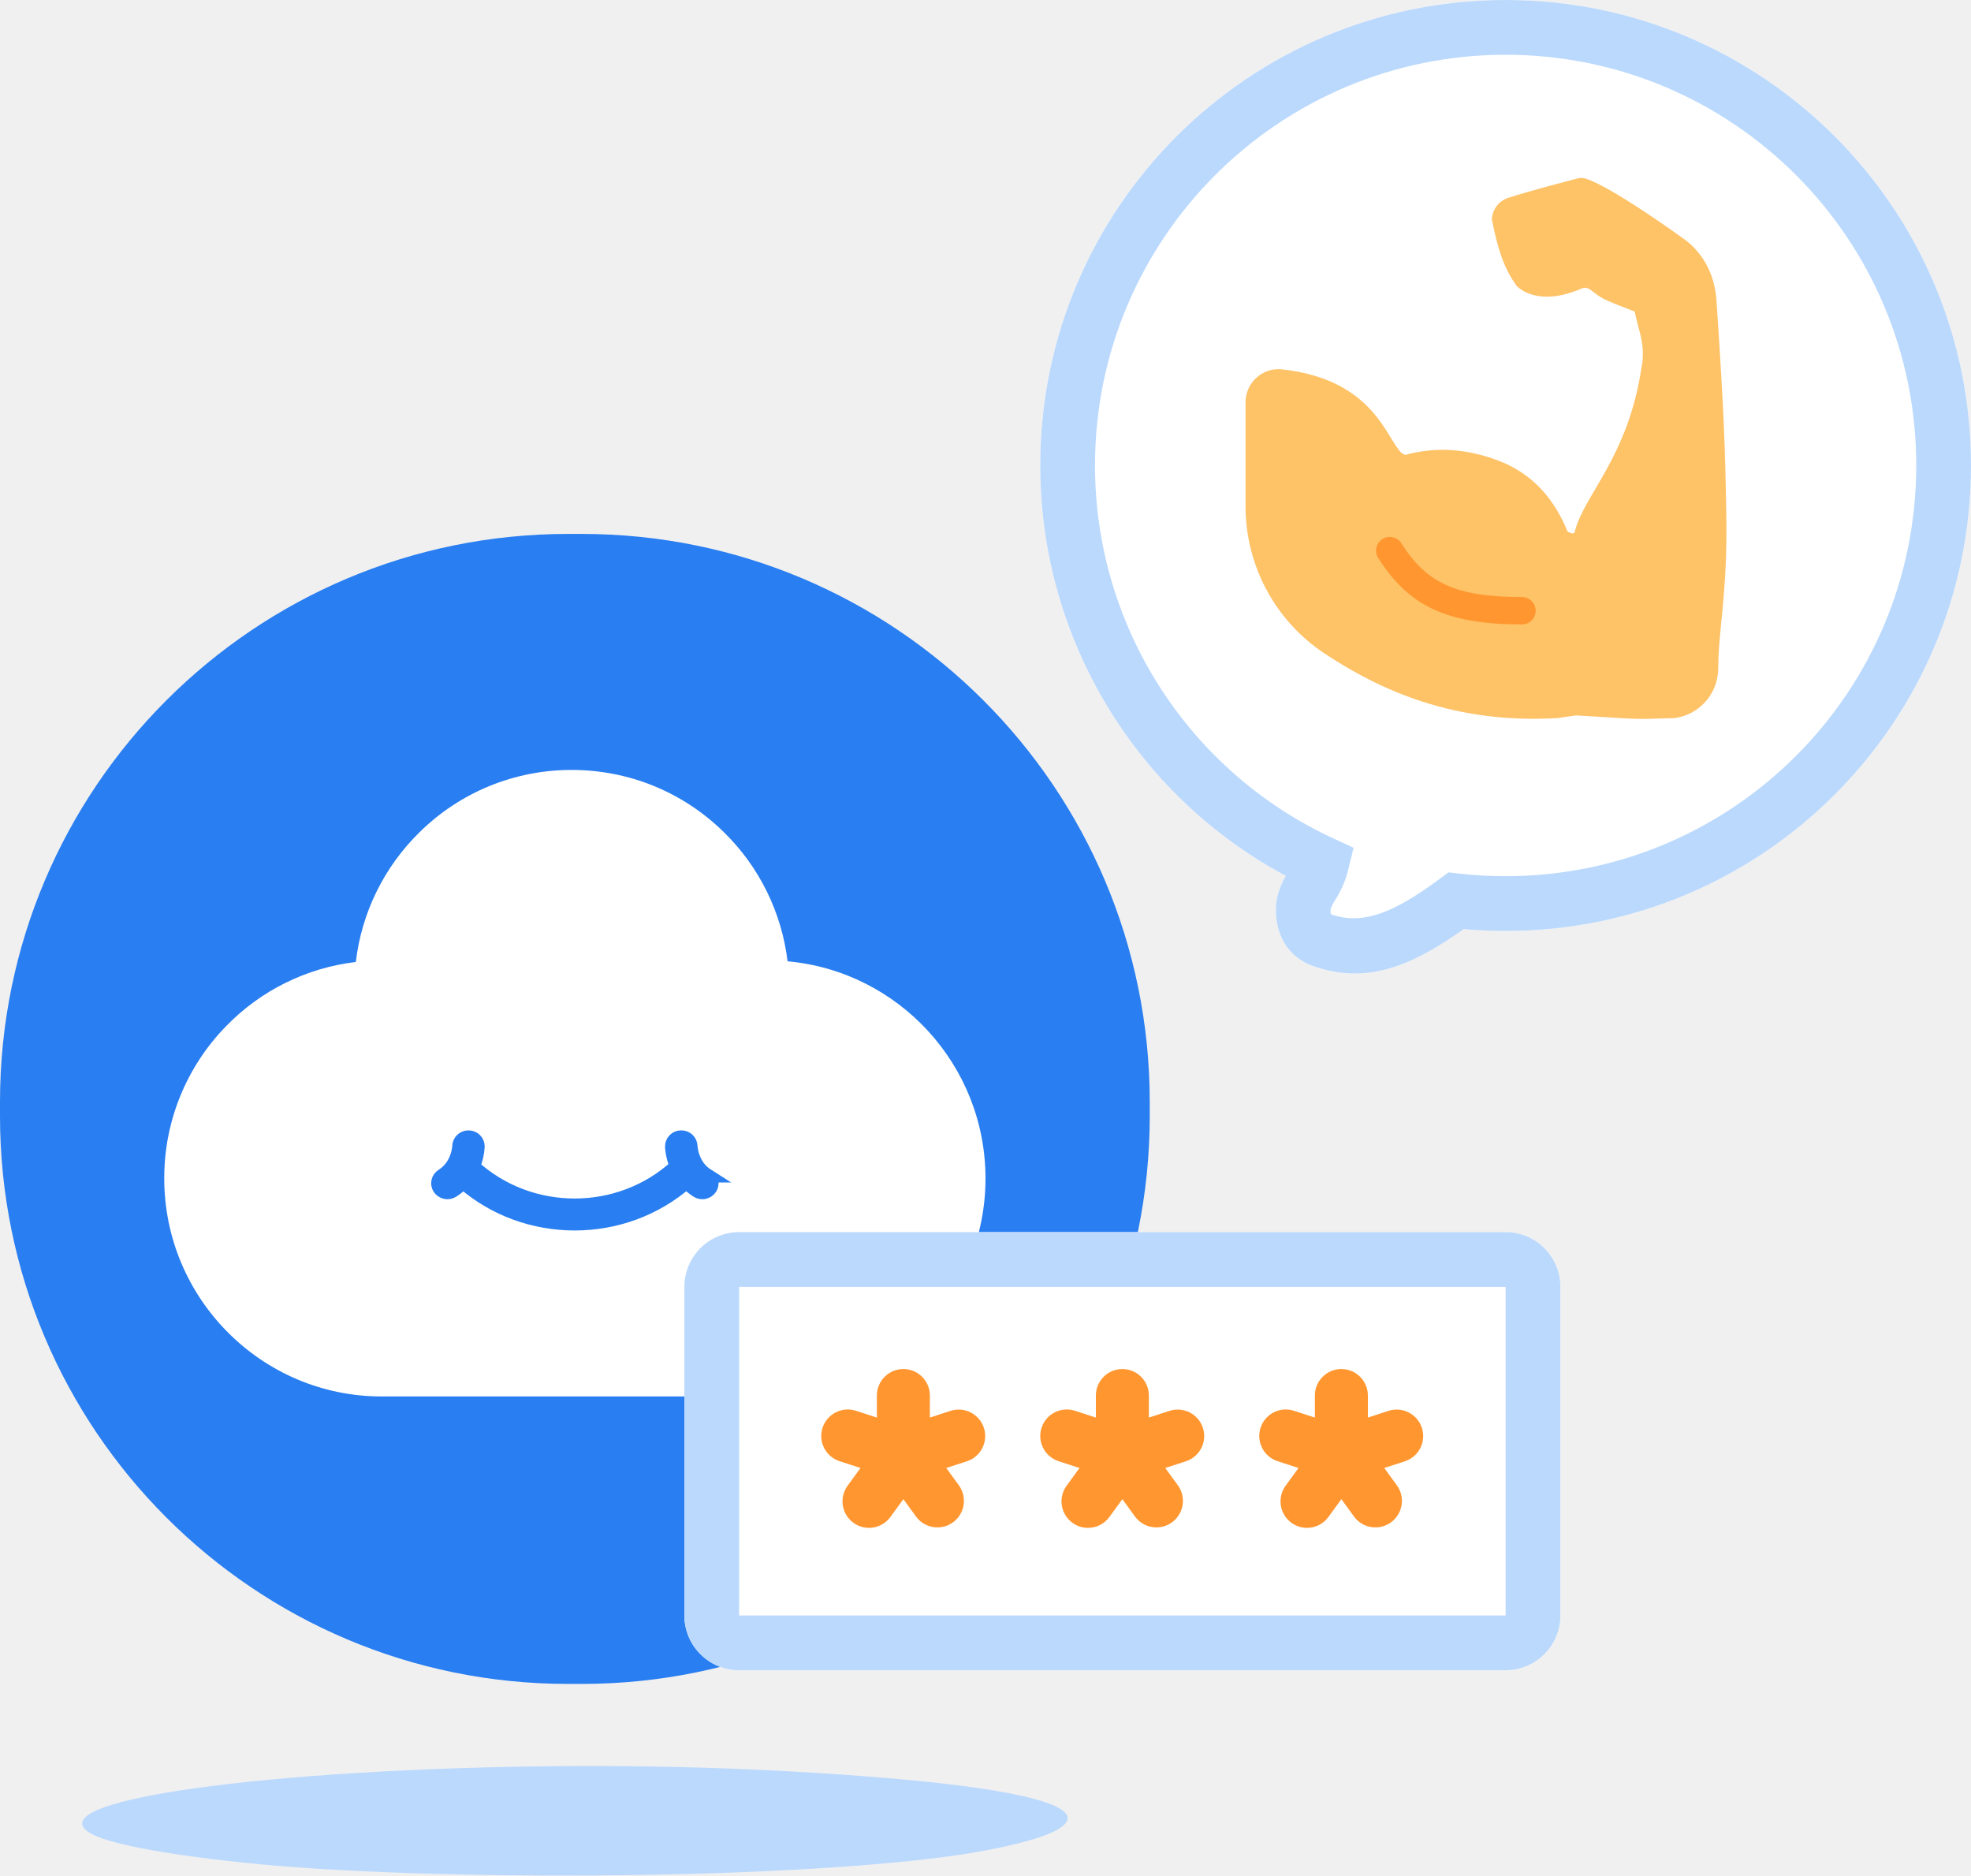
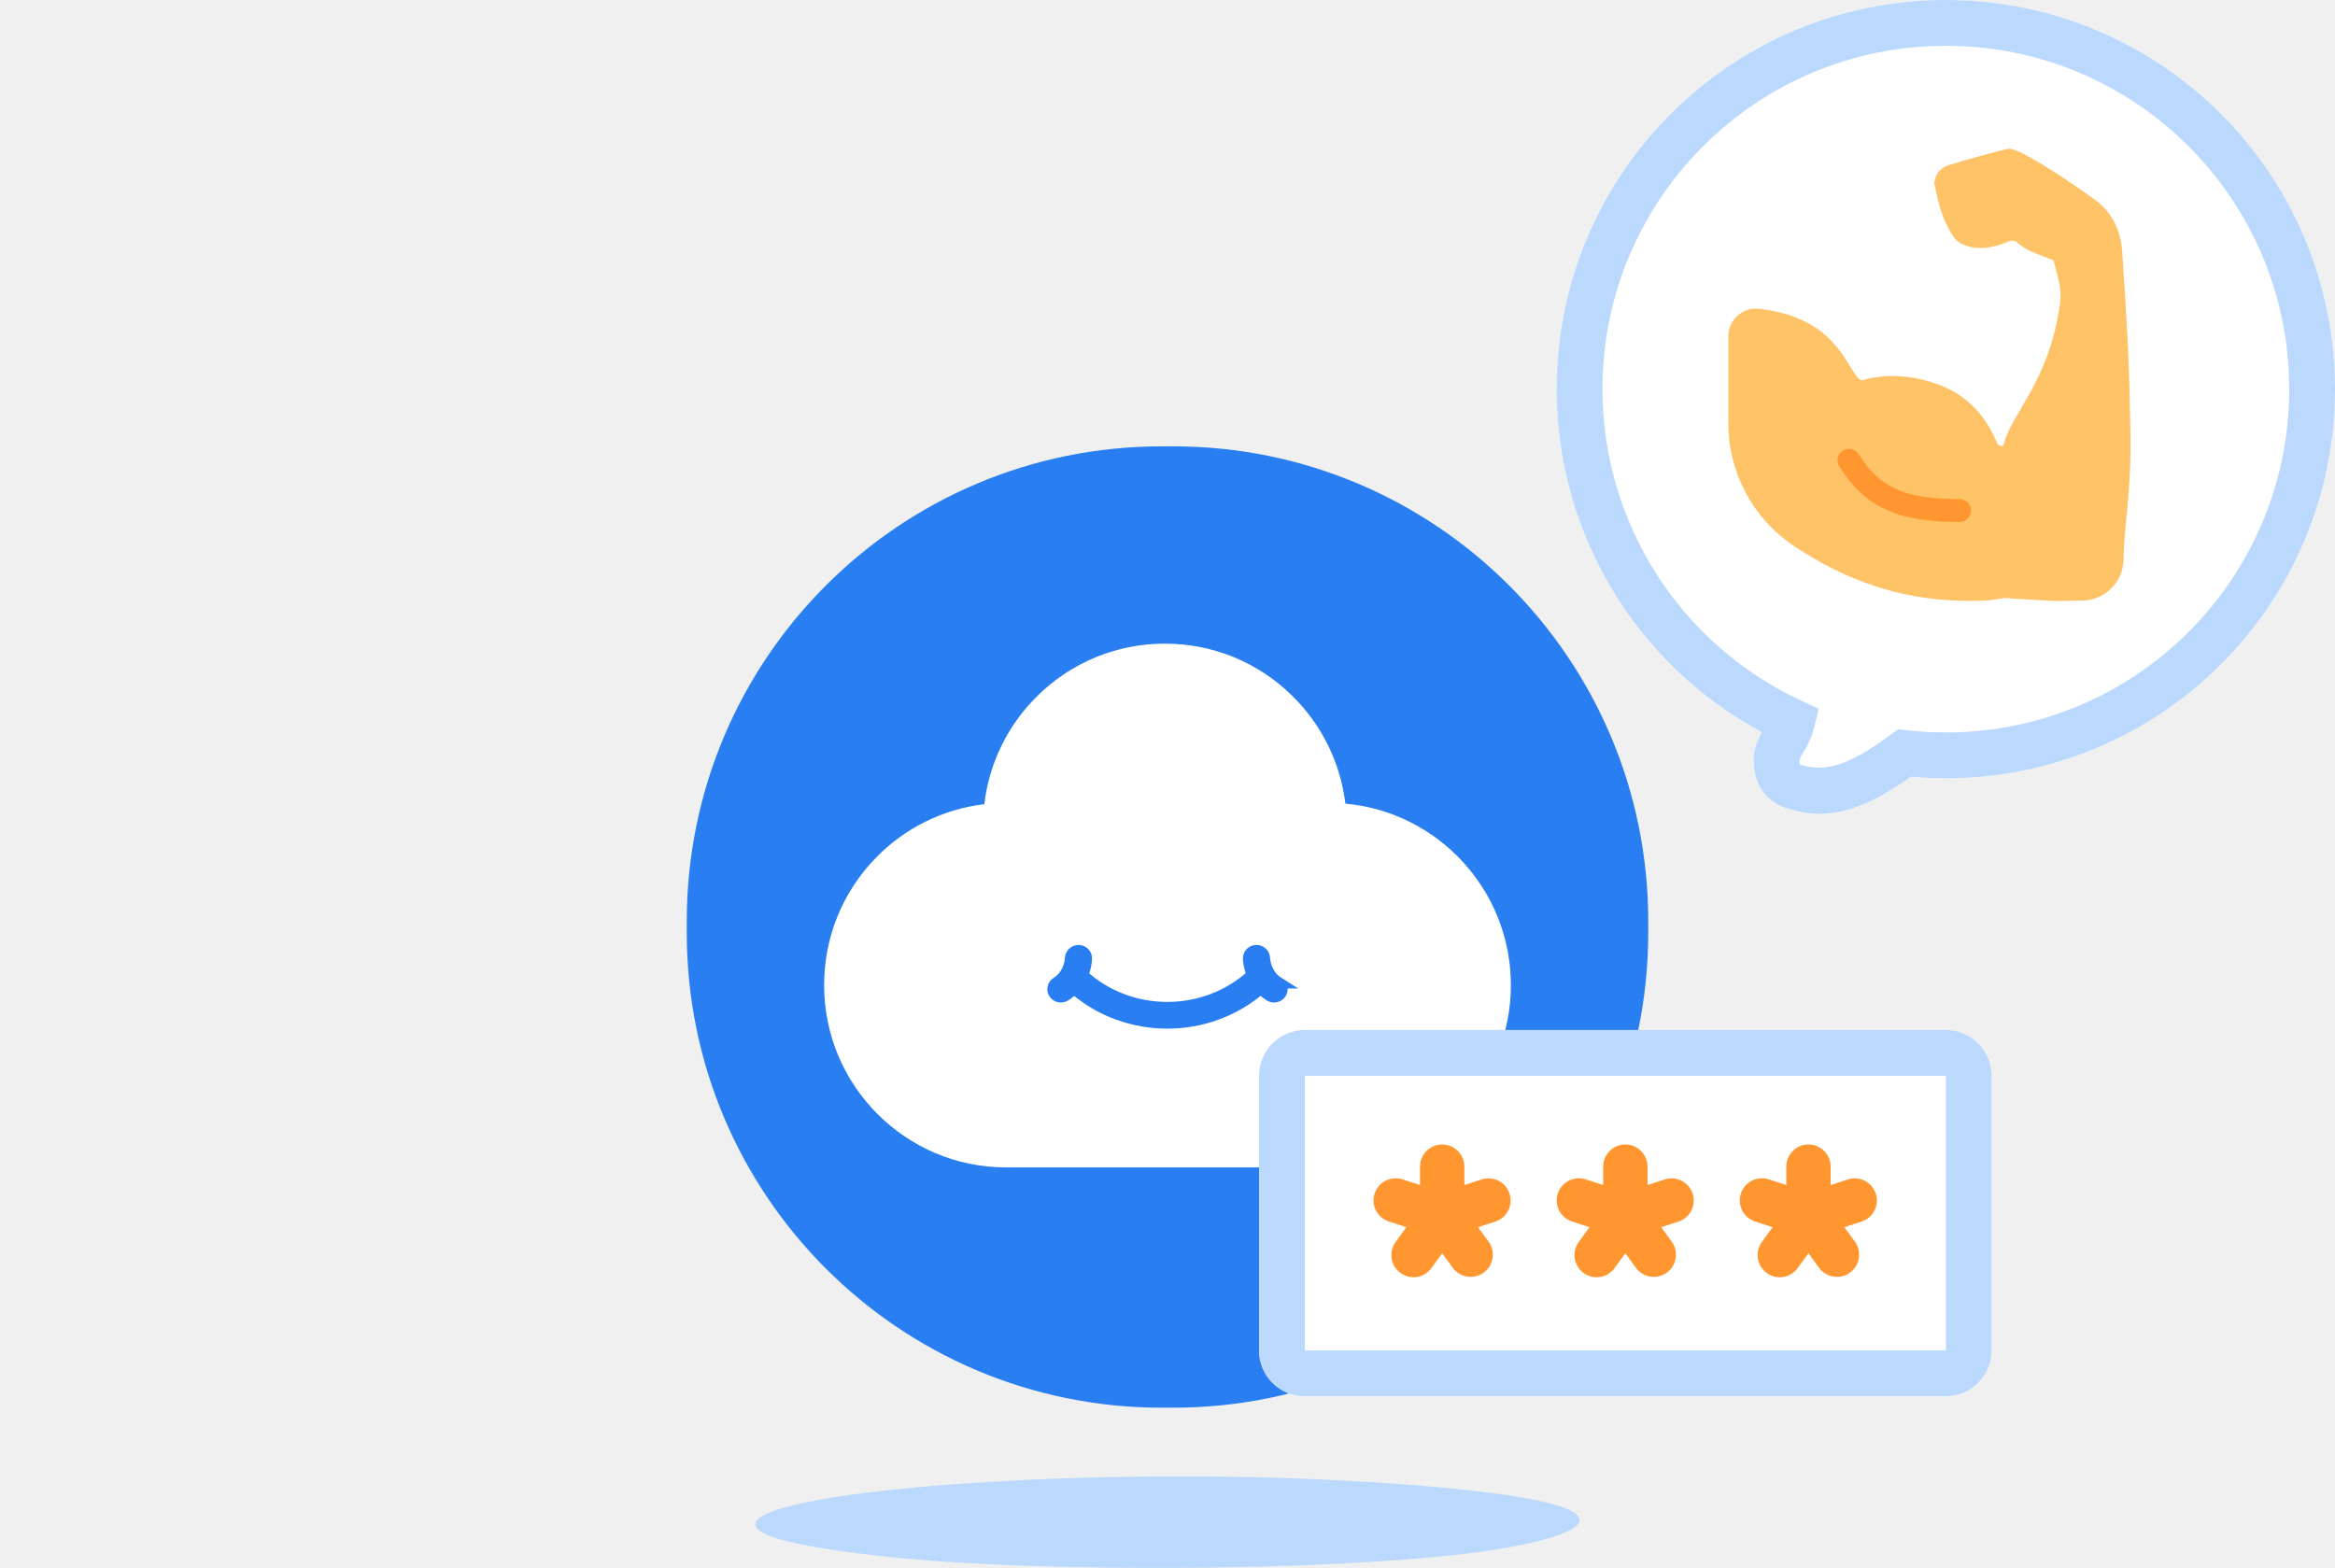
- <svg xmlns="http://www.w3.org/2000/svg" viewBox="0 0 144 137">
+ <svg xmlns="http://www.w3.org/2000/svg" width="204" height="137" viewBox="0 0 204 137">
  <g fill="none" fill-rule="evenodd">
-     <path d="M-60 0h204v137H-60z" />
-     <path fill="#BBD9FD" d="M7.429 134.273c2.862 1.018 10.204 1.899 16.12 2.25 16.159.964 38.736.44 48.307-1.33 9.642-1.785 10.07-4.485-14.44-5.821-20.872-1.14-45.235.484-50.445 2.9-1.398.65-1.321 1.37.458 2.001" />
-     <g transform="translate(0 39)">
+     <path d="M0 0h204v137H0z" />
+     <path fill="#BBD9FD" d="M67.429 134.273c2.862 1.018 10.204 1.899 16.12 2.25 16.159.964 38.736.44 48.307-1.33 9.642-1.785 10.07-4.485-14.44-5.821-20.872-1.14-45.235.484-50.445 2.9-1.398.65-1.321 1.37.458 2.001" />
+     <g transform="translate(60 39)">
      <rect width="84" height="84" fill="#297EF1" rx="41.5" />
-       <path fill="#FFF" d="M56.113 63.003H27.887C19.125 63.003 12 55.859 12 47.078a15.85 15.85 0 014.531-11.136 15.78 15.78 0 019.465-4.675 15.836 15.836 0 014.664-9.486 15.77 15.77 0 0111.11-4.541c4.177 0 8.124 1.61 11.11 4.54a15.847 15.847 0 014.66 9.438C65.634 31.945 72 38.781 72 47.08c0 8.78-7.13 15.924-15.889 15.924h.002z" />
-       <path fill="#297EF1" stroke="#297EF1" d="M51.689 46.872c-1.168-.738-1.225-2.093-1.228-2.153a.677.677 0 00-.7-.653.677.677 0 00-.675.678c.003.048.023.685.336 1.435-4.156 3.814-10.687 3.819-14.851.023a4.28 4.28 0 00.342-1.457.677.677 0 00-.67-.677.684.684 0 00-.704.65c0 .054-.056 1.415-1.227 2.153a.655.655 0 00-.2.924.702.702 0 00.95.194c.302-.19.554-.407.765-.637 2.313 2.018 5.235 3.027 8.158 3.027 2.93 0 5.86-1.013 8.177-3.04.212.232.467.454.776.65a.698.698 0 00.95-.196.656.656 0 00-.2-.923v.002z" />
+       <path fill="#FFF" d="M56.113 63.003H27.887C19.125 63.003 12 55.859 12 47.078c0-4.188 1.608-8.143 4.531-11.136a15.78 15.78 0 0 1 9.465-4.675 15.836 15.836 0 0 1 4.664-9.486 15.77 15.77 0 0 1 11.11-4.541c4.177 0 8.124 1.61 11.11 4.54a15.847 15.847 0 0 1 4.66 9.438C65.634 31.945 72 38.781 72 47.08c0 8.78-7.13 15.924-15.889 15.924h.002z" />
+       <path fill="#297EF1" stroke="#297EF1" d="M51.689 46.872c-1.168-.738-1.225-2.093-1.228-2.153a.677.677 0 0 0-.7-.653.677.677 0 0 0-.675.678c.003.048.023.685.336 1.435-4.156 3.814-10.687 3.819-14.851.023a4.28 4.28 0 0 0 .342-1.457.677.677 0 0 0-.67-.677.684.684 0 0 0-.704.65c0 .054-.056 1.415-1.227 2.153a.655.655 0 0 0-.2.924.702.702 0 0 0 .95.194c.302-.19.554-.407.765-.637 2.313 2.018 5.235 3.027 8.158 3.027 2.93 0 5.86-1.013 8.177-3.04.212.232.467.454.776.65a.698.698 0 0 0 .95-.196.656.656 0 0 0-.2-.923v.002z" />
    </g>
-     <g transform="translate(50 90)">
+     <g transform="translate(110 90)">
      <rect width="64" height="32" fill="#FFF" rx="4" />
-       <path fill="#BBD9FD" fill-rule="nonzero" d="M60 0a4 4 0 014 4v24a4 4 0 01-4 4H4a4 4 0 01-4-4V4a4 4 0 014-4h56zm0 4H4v24h56V4z" />
-       <path fill="#FF962F" d="M16 10c1.068 0 1.936.867 1.936 1.936v1.61l1.53-.498a1.936 1.936 0 011.197 3.682l-1.531.497.946 1.3a1.937 1.937 0 01-3.133 2.277l-.945-1.3-.946 1.3a1.93 1.93 0 01-1.568.798 1.938 1.938 0 01-1.564-3.074l.946-1.3-1.53-.498a1.937 1.937 0 01-1.243-2.439 1.937 1.937 0 012.438-1.243l1.531.498v-1.61C14.064 10.867 14.93 10 16 10zm16 0c1.068 0 1.936.867 1.936 1.936v1.61l1.53-.498a1.936 1.936 0 011.197 3.682l-1.531.497.946 1.3a1.937 1.937 0 01-3.133 2.277l-.945-1.3-.946 1.3a1.93 1.93 0 01-1.568.798 1.938 1.938 0 01-1.564-3.074l.946-1.3-1.53-.498a1.937 1.937 0 01-1.243-2.439 1.937 1.937 0 012.438-1.243l1.531.498v-1.61C30.064 10.867 30.93 10 32 10zm16 0c1.068 0 1.936.867 1.936 1.936v1.61l1.53-.498a1.936 1.936 0 011.197 3.682l-1.531.497.946 1.3a1.937 1.937 0 01-3.133 2.277l-.945-1.3-.946 1.3a1.93 1.93 0 01-1.568.798 1.938 1.938 0 01-1.564-3.074l.946-1.3-1.53-.498a1.937 1.937 0 01-1.243-2.439 1.937 1.937 0 012.438-1.243l1.531.498v-1.61C46.064 10.867 46.93 10 48 10z" />
+       <path fill="#BBD9FD" fill-rule="nonzero" d="M60 0a4 4 0 0 1 4 4v24a4 4 0 0 1-4 4H4a4 4 0 0 1-4-4V4a4 4 0 0 1 4-4h56zm0 4H4v24h56V4z" />
+       <path fill="#FF962F" d="M16 10c1.068 0 1.936.867 1.936 1.936v1.61l1.53-.498a1.936 1.936 0 0 1 1.197 3.682l-1.531.497.946 1.3a1.937 1.937 0 0 1-3.133 2.277l-.945-1.3-.946 1.3a1.93 1.93 0 0 1-1.568.798 1.938 1.938 0 0 1-1.564-3.074l.946-1.3-1.53-.498a1.937 1.937 0 0 1-1.243-2.439 1.937 1.937 0 0 1 2.438-1.243l1.531.498v-1.61C14.064 10.867 14.93 10 16 10zm16 0c1.068 0 1.936.867 1.936 1.936v1.61l1.53-.498a1.936 1.936 0 0 1 1.197 3.682l-1.531.497.946 1.3a1.937 1.937 0 0 1-3.133 2.277l-.945-1.3-.946 1.3a1.93 1.93 0 0 1-1.568.798 1.938 1.938 0 0 1-1.564-3.074l.946-1.3-1.53-.498a1.937 1.937 0 0 1-1.243-2.439 1.937 1.937 0 0 1 2.438-1.243l1.531.498v-1.61C30.064 10.867 30.93 10 32 10zm16 0c1.068 0 1.936.867 1.936 1.936v1.61l1.53-.498a1.936 1.936 0 0 1 1.197 3.682l-1.531.497.946 1.3a1.937 1.937 0 0 1-3.133 2.277l-.945-1.3-.946 1.3a1.93 1.93 0 0 1-1.568.798 1.938 1.938 0 0 1-1.564-3.074l.946-1.3-1.53-.498a1.937 1.937 0 0 1-1.243-2.439 1.937 1.937 0 0 1 2.438-1.243l1.531.498v-1.61C46.064 10.867 46.93 10 48 10z" />
    </g>
    <g fill-rule="nonzero">
-       <path fill="#FFF" d="M110 0C91.222 0 76 15.222 76 34l.003.46a33.995 33.995 0 0017.698 29.386l.239.128-.044.078c-.416.752-.684 1.575-.684 2.383 0 1.898.906 3.494 2.735 4.132l.296.098c3.435 1.09 6.456.129 10.23-2.475l.465-.327.748.06c.768.051 1.54.077 2.314.077 18.778 0 34-15.222 34-34S128.778 0 110 0z" />
-       <path fill="#BBD9FD" d="M110 0C91.222 0 76 15.222 76 34l.003.46a33.995 33.995 0 0017.698 29.386l.239.128-.044.078c-.416.752-.684 1.575-.684 2.383 0 1.898.906 3.494 2.735 4.132l.296.098c3.435 1.09 6.456.129 10.23-2.475l.465-.327.748.06c.768.051 1.54.077 2.314.077 18.778 0 34-15.222 34-34S128.778 0 110 0zm0 4c16.569 0 30 13.431 30 30 0 16.569-13.431 30-30 30a30.42 30.42 0 01-3.396-.19l-.774-.087-.714.521c-3.297 2.432-5.473 3.275-7.641 2.615l-.21-.069c-.049-.017-.053-.023-.053-.355 0-.048.093-.292.236-.535l.063-.103a7.224 7.224 0 00.988-2.274l.392-1.598-1.494-.692A30.001 30.001 0 0180 34c0-16.569 13.431-30 30-30z" />
-       <path fill="#FEC267" d="M125.525 49.002a3.669 3.669 0 01-3.186 3.45c-3.375.087-1.776.122-7.202-.195l-1.356.195c-7.54.44-12.946-2.033-16.996-4.708A12.884 12.884 0 0191 36.991v-7.61a2.412 2.412 0 012.65-2.404c6.736.743 7.615 5.058 8.754 6.118l.249.138c2.182-.61 4.445-.477 6.786.401 2.341.878 4.038 2.61 5.088 5.197.306.167.48.174.522.02.67-2.728 3.916-5.45 4.883-12.051.029-.063.19-.902.009-1.898-.088-.555-.374-1.444-.514-2.146-2.525-.976-2.32-.908-3.249-1.602a.638.638 0 00-.634-.076c-3.358 1.447-4.749-.212-4.749-.212-.917-1.28-1.356-2.598-1.799-4.843a1.721 1.721 0 011.192-1.569c1.566-.51 4.22-1.2 5.07-1.419a1.1 1.1 0 01.617.02c2.063.68 7.365 4.556 7.365 4.556 1.224.997 2.039 2.441 2.169 4.38.551 8.242.625 10.578.713 15.594.1 5.767-.578 8.322-.591 11.244 0 .058-.002.116-.006.173z" />
-       <path fill="#FF962F" d="M101 39.375a1 1 0 011.38.309c1.834 2.888 3.941 3.926 8.815 3.926a1 1 0 110 2c-5.527 0-8.283-1.357-10.503-4.855a1 1 0 01.309-1.38z" />
+       <path fill="#FFF" d="M170 0c-18.778 0-34 15.222-34 34l.003.46a33.995 33.995 0 0 0 17.698 29.386l.239.128-.044.078c-.416.752-.684 1.575-.684 2.383 0 1.898.906 3.494 2.735 4.132l.296.098c3.435 1.09 6.456.129 10.23-2.475l.465-.327.748.06c.768.051 1.54.077 2.314.077 18.778 0 34-15.222 34-34S188.778 0 170 0z" />
+       <path fill="#BBD9FD" d="M170 0c-18.778 0-34 15.222-34 34l.003.46a33.995 33.995 0 0 0 17.698 29.386l.239.128-.044.078c-.416.752-.684 1.575-.684 2.383 0 1.898.906 3.494 2.735 4.132l.296.098c3.435 1.09 6.456.129 10.23-2.475l.465-.327.748.06c.768.051 1.54.077 2.314.077 18.778 0 34-15.222 34-34S188.778 0 170 0zm0 4c16.569 0 30 13.431 30 30 0 16.569-13.431 30-30 30-1.141 0-2.274-.064-3.396-.19l-.774-.087-.714.521c-3.297 2.432-5.473 3.275-7.641 2.615l-.21-.069c-.049-.017-.053-.023-.053-.355 0-.048.093-.292.236-.535l.063-.103c.471-.721.789-1.462.988-2.274l.392-1.598-1.494-.692A30.001 30.001 0 0 1 140 34c0-16.569 13.431-30 30-30z" />
+       <path fill="#FEC267" d="M185.525 49.002a3.669 3.669 0 0 1-3.186 3.45c-3.375.087-1.776.122-7.202-.195l-1.356.195c-7.54.44-12.946-2.033-16.996-4.708A12.884 12.884 0 0 1 151 36.991v-7.61a2.412 2.412 0 0 1 2.65-2.404c6.736.743 7.615 5.058 8.754 6.118l.249.138c2.182-.61 4.445-.477 6.786.401 2.341.878 4.038 2.61 5.088 5.197.306.167.48.174.522.02.67-2.728 3.916-5.45 4.883-12.051.029-.063.19-.902.009-1.898-.088-.555-.374-1.444-.514-2.146-2.525-.976-2.32-.908-3.249-1.602a.638.638 0 0 0-.634-.076c-3.358 1.447-4.749-.212-4.749-.212-.917-1.28-1.356-2.598-1.799-4.843a1.721 1.721 0 0 1 1.192-1.569c1.566-.51 4.22-1.2 5.07-1.419a1.1 1.1 0 0 1 .617.02c2.063.68 7.365 4.556 7.365 4.556 1.224.997 2.039 2.441 2.169 4.38.551 8.242.625 10.578.713 15.594.1 5.767-.578 8.322-.591 11.244 0 .058-.002.116-.006.173z" />
+       <path fill="#FF962F" d="M161 39.375a1 1 0 0 1 1.38.309c1.834 2.888 3.941 3.926 8.815 3.926a1 1 0 1 1 0 2c-5.527 0-8.283-1.357-10.503-4.855a1 1 0 0 1 .309-1.38z" />
    </g>
  </g>
</svg>
